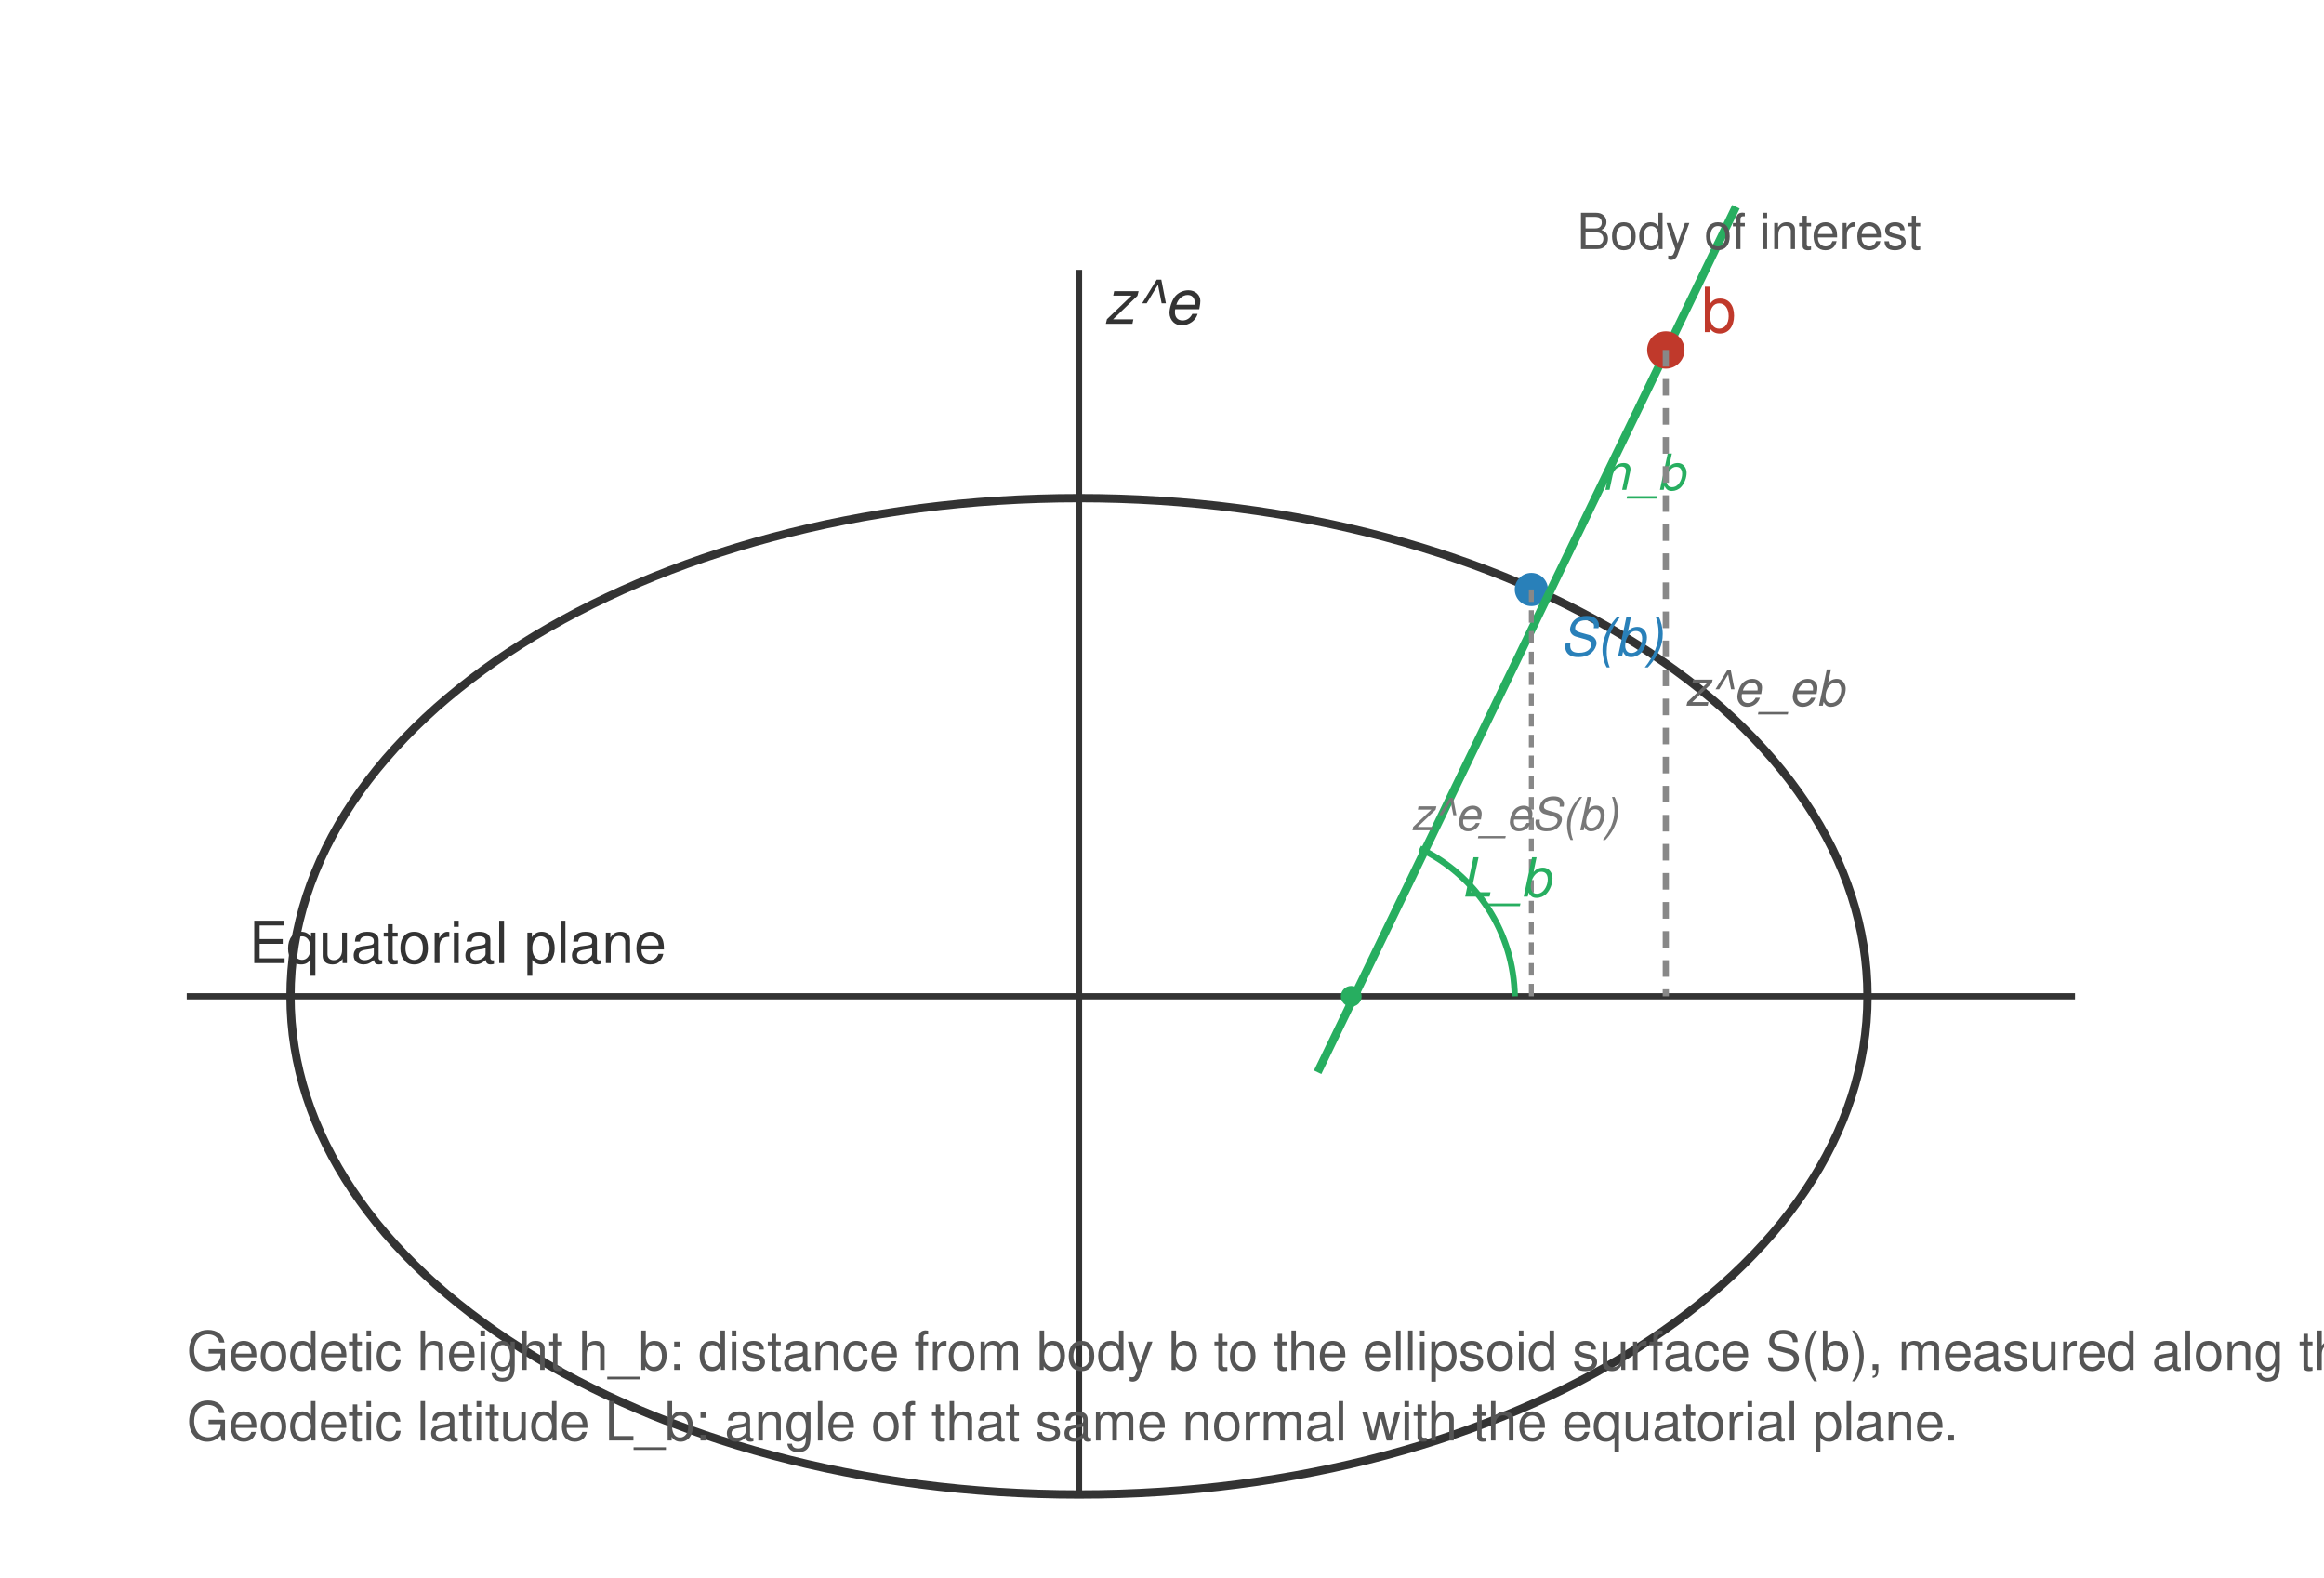
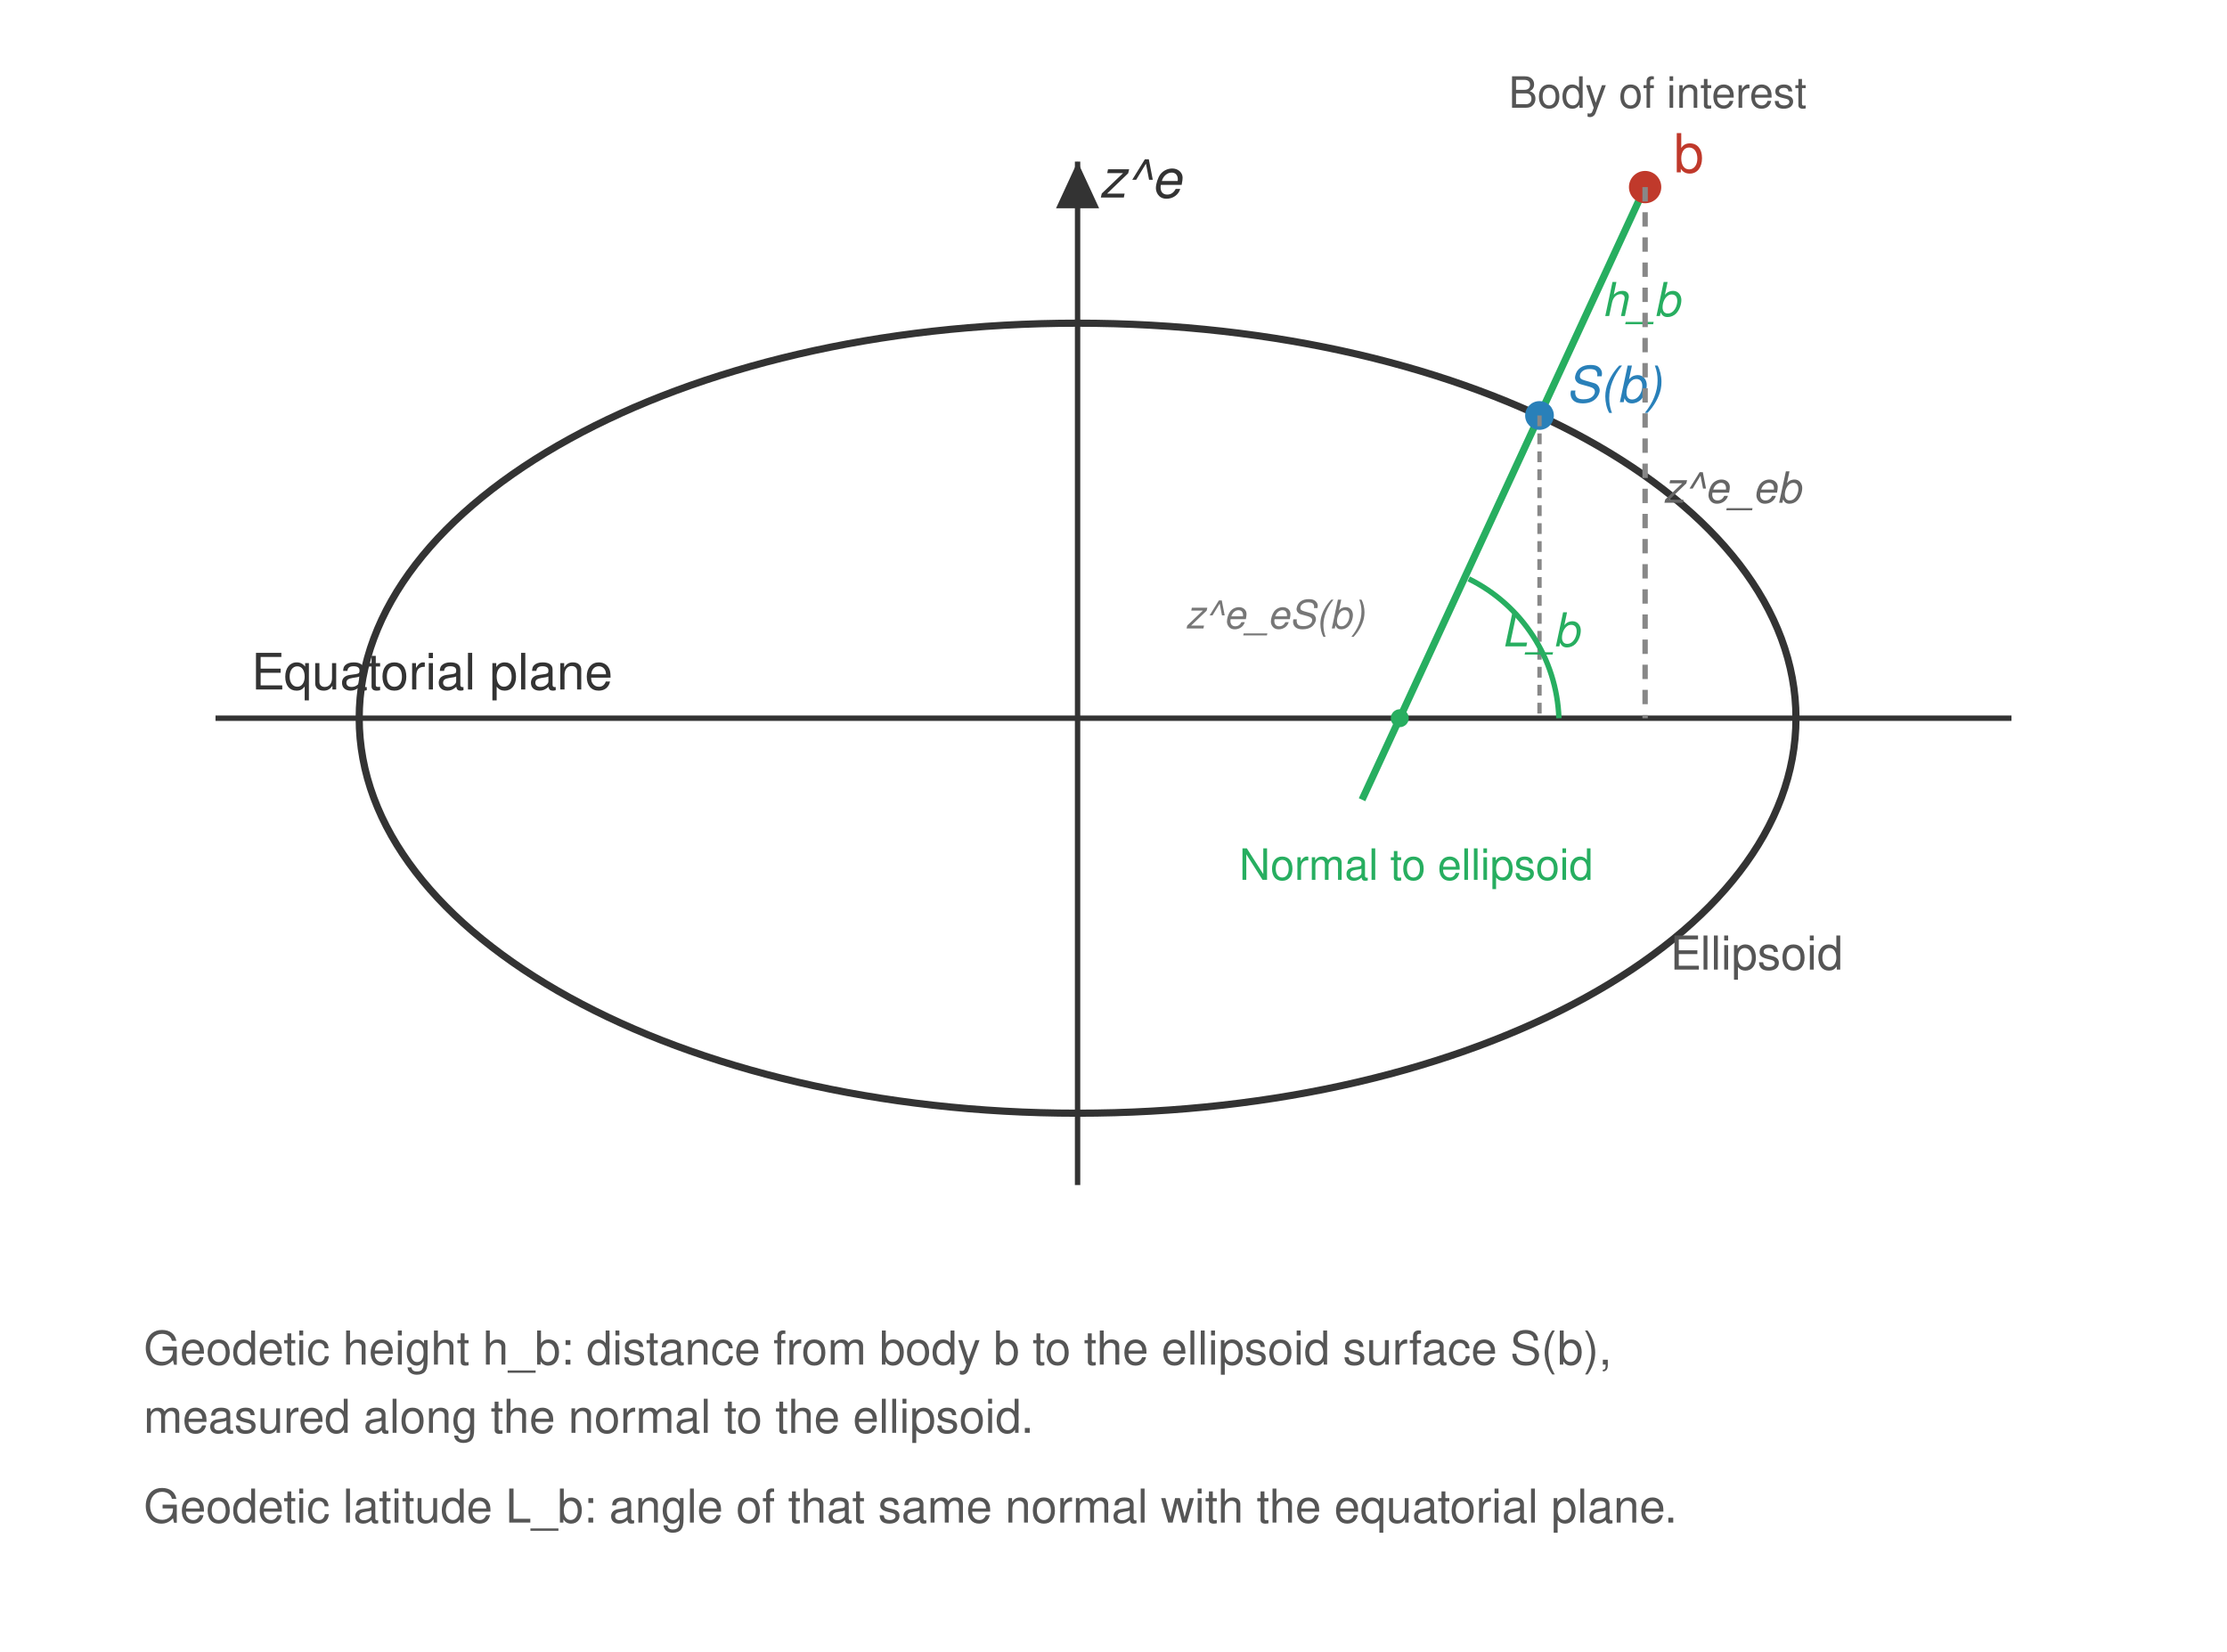
- <svg xmlns="http://www.w3.org/2000/svg" viewBox="0 0 560 380" font-family="Helvetica, Arial, sans-serif">
-   <ellipse cx="260" cy="240" rx="190" ry="120" fill="none" stroke="#333333" stroke-width="2" />
-   <line x1="260" y1="65" x2="260" y2="360" stroke="#333333" stroke-width="1.5" />
-   <text x="266" y="78" font-size="15" fill="#333333" font-style="italic">z^e</text>
-   <line x1="45" y1="240" x2="500" y2="240" stroke="#333333" stroke-width="1.5" />
-   <text x="60" y="232" font-size="14" fill="#333333">Equatorial plane</text>
-   <circle cx="369" cy="142" r="4" fill="#2980b9" />
-   <text x="376" y="158" font-size="13" fill="#2980b9" font-style="italic">S(b)</text>
-   <circle cx="325.6" cy="240" r="2.5" fill="#27ae60" />
-   <line x1="317.5" y1="258.3" x2="418.3" y2="49.8" stroke="#27ae60" stroke-width="2" />
-   <circle cx="401.4" cy="84.3" r="4.5" fill="#c0392b" />
-   <text x="410" y="80" font-size="15" fill="#c0392b">b</text>
-   <text x="380" y="60" font-size="12" fill="#555555">Body of interest</text>
-   <text x="386" y="118" font-size="12" fill="#27ae60" font-style="italic">h_b</text>
-   <line x1="401.4" y1="84.3" x2="401.4" y2="240" stroke="#888888" stroke-width="1.5" stroke-dasharray="4 3" />
-   <text x="406" y="170" font-size="12" fill="#666666" font-style="italic">z^e_eb</text>
-   <line x1="369" y1="142" x2="369" y2="240" stroke="#888888" stroke-width="1.2" stroke-dasharray="3 2" />
-   <text x="340" y="200" font-size="11" fill="#777777" font-style="italic">z^e_eS(b)</text>
-   <path d="M 365 240 A 40 40 0 0 0 342.1 204.4" fill="none" stroke="#27ae60" stroke-width="1.5" />
-   <text x="352" y="216" font-size="13" fill="#27ae60" font-style="italic">L_b</text>
-   <text x="45" y="330" font-size="13" fill="#555555">Geodetic height h_b: distance from body b to the ellipsoid surface S(b), measured along the normal.</text>
-   <text x="45" y="347" font-size="13" fill="#555555">Geodetic latitude L_b: angle of that same normal with the equatorial plane.</text>
+ <svg xmlns="http://www.w3.org/2000/svg" viewBox="0 0 620 460" font-family="Helvetica, Arial, sans-serif">
+   <ellipse cx="300" cy="200" rx="200" ry="110" fill="none" stroke="#333333" stroke-width="2" />
+   <text x="465" y="270" font-size="13" fill="#555555">Ellipsoid</text>
+   <line x1="300" y1="45" x2="300" y2="330" stroke="#333333" stroke-width="1.5" />
+   <polygon points="300,45 294,58 306,58" fill="#333333" />
+   <text x="306" y="55" font-size="15" fill="#333333" font-style="italic">z^e</text>
+   <line x1="60" y1="200" x2="560" y2="200" stroke="#333333" stroke-width="1.5" />
+   <text x="70" y="192" font-size="14" fill="#333333">Equatorial plane</text>
+   <line x1="379.2" y1="222.7" x2="458.0" y2="52.1" stroke="#27ae60" stroke-width="2" />
+   <text x="345" y="245" font-size="12" fill="#27ae60">Normal to ellipsoid</text>
+   <circle cx="389.7" cy="200" r="2.5" fill="#27ae60" />
+   <circle cx="428.6" cy="115.7" r="4" fill="#2980b9" />
+   <text x="436" y="112" font-size="14" fill="#2980b9" font-style="italic">S(b)</text>
+   <circle cx="458.0" cy="52.1" r="4.5" fill="#c0392b" />
+   <text x="466" y="48" font-size="15" fill="#c0392b">b</text>
+   <text x="420" y="30" font-size="12" fill="#555555">Body of interest</text>
+   <text x="446" y="88" font-size="13" fill="#27ae60" font-style="italic">h_b</text>
+   <line x1="458.0" y1="52.1" x2="458.0" y2="200" stroke="#888888" stroke-width="1.5" stroke-dasharray="4 3" />
+   <text x="463" y="140" font-size="12" fill="#666666" font-style="italic">z^e_eb</text>
+   <line x1="428.6" y1="115.7" x2="428.6" y2="200" stroke="#888888" stroke-width="1.2" stroke-dasharray="3 2" />
+   <text x="330" y="175" font-size="11" fill="#777777" font-style="italic">z^e_eS(b)</text>
+   <path d="M 434 200 A 45 45 0 0 0 408.9 161.2" fill="none" stroke="#27ae60" stroke-width="1.5" />
+   <text x="418" y="180" font-size="13" fill="#27ae60" font-style="italic">L_b</text>
+   <text x="40" y="380" font-size="13" fill="#555555">Geodetic height h_b: distance from body b to the ellipsoid surface S(b),</text>
+   <text x="40" y="399" font-size="13" fill="#555555">measured along the normal to the ellipsoid.</text>
+   <text x="40" y="424" font-size="13" fill="#555555">Geodetic latitude L_b: angle of that same normal with the equatorial plane.</text>
</svg>
